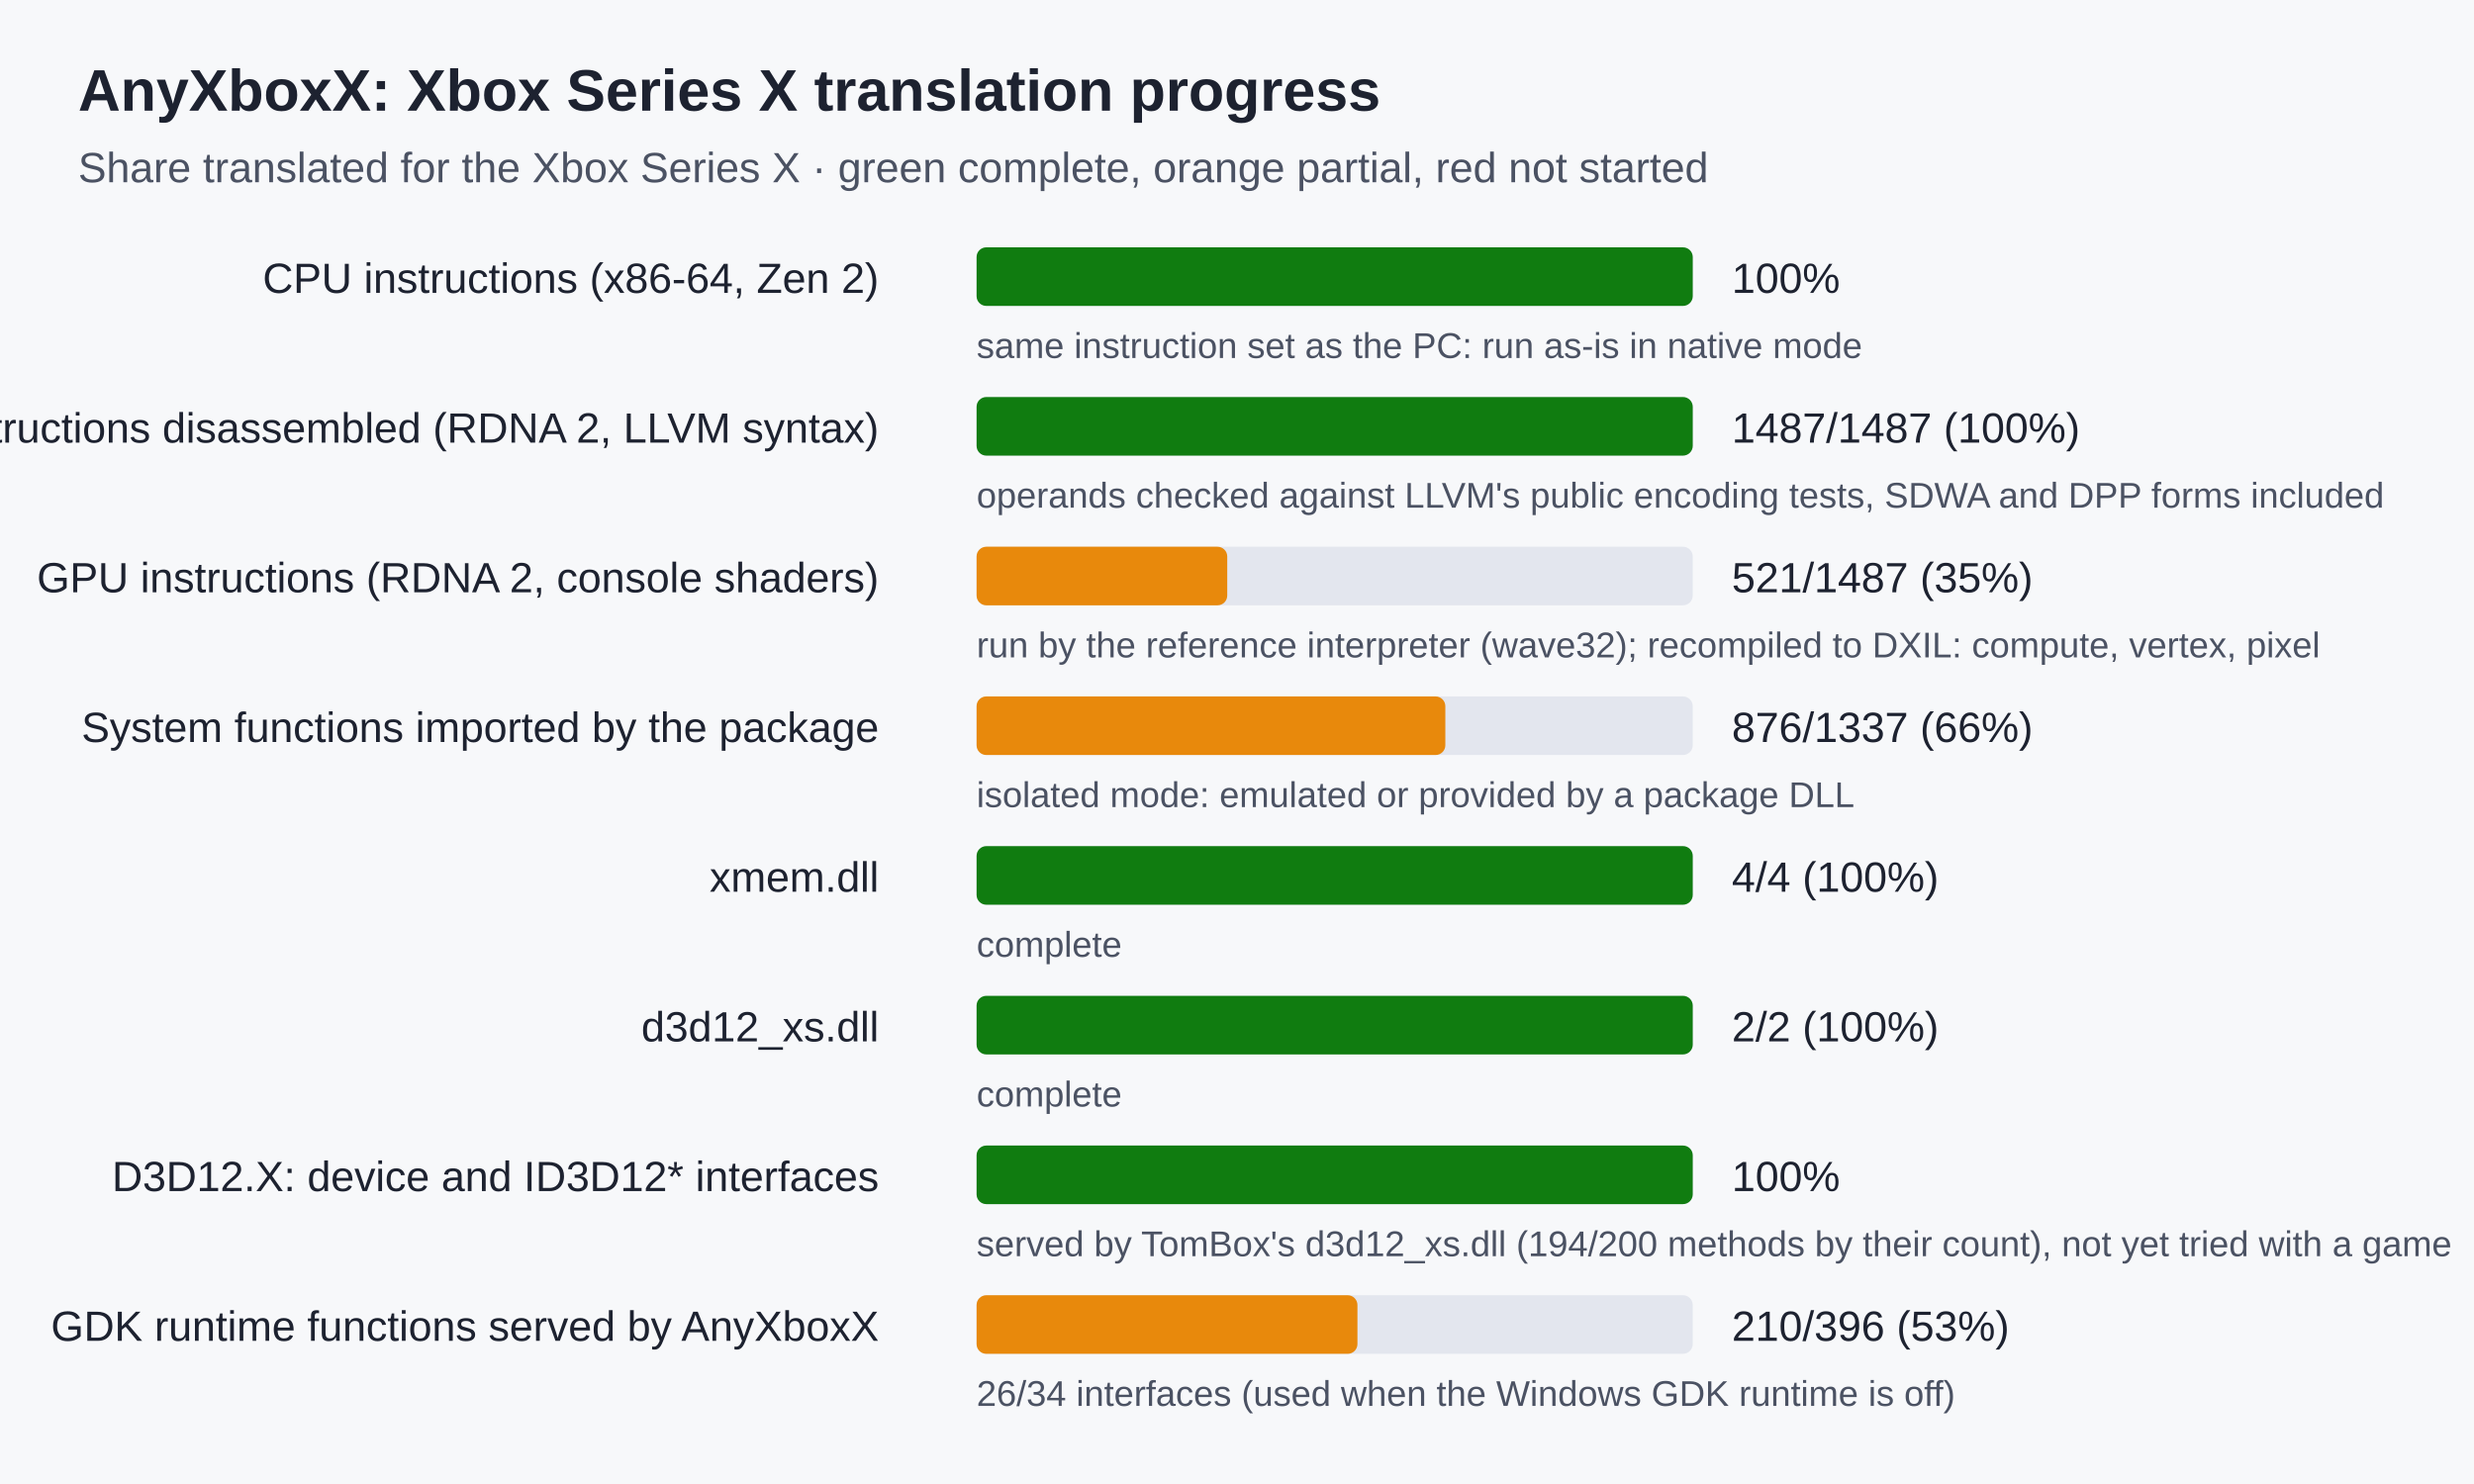
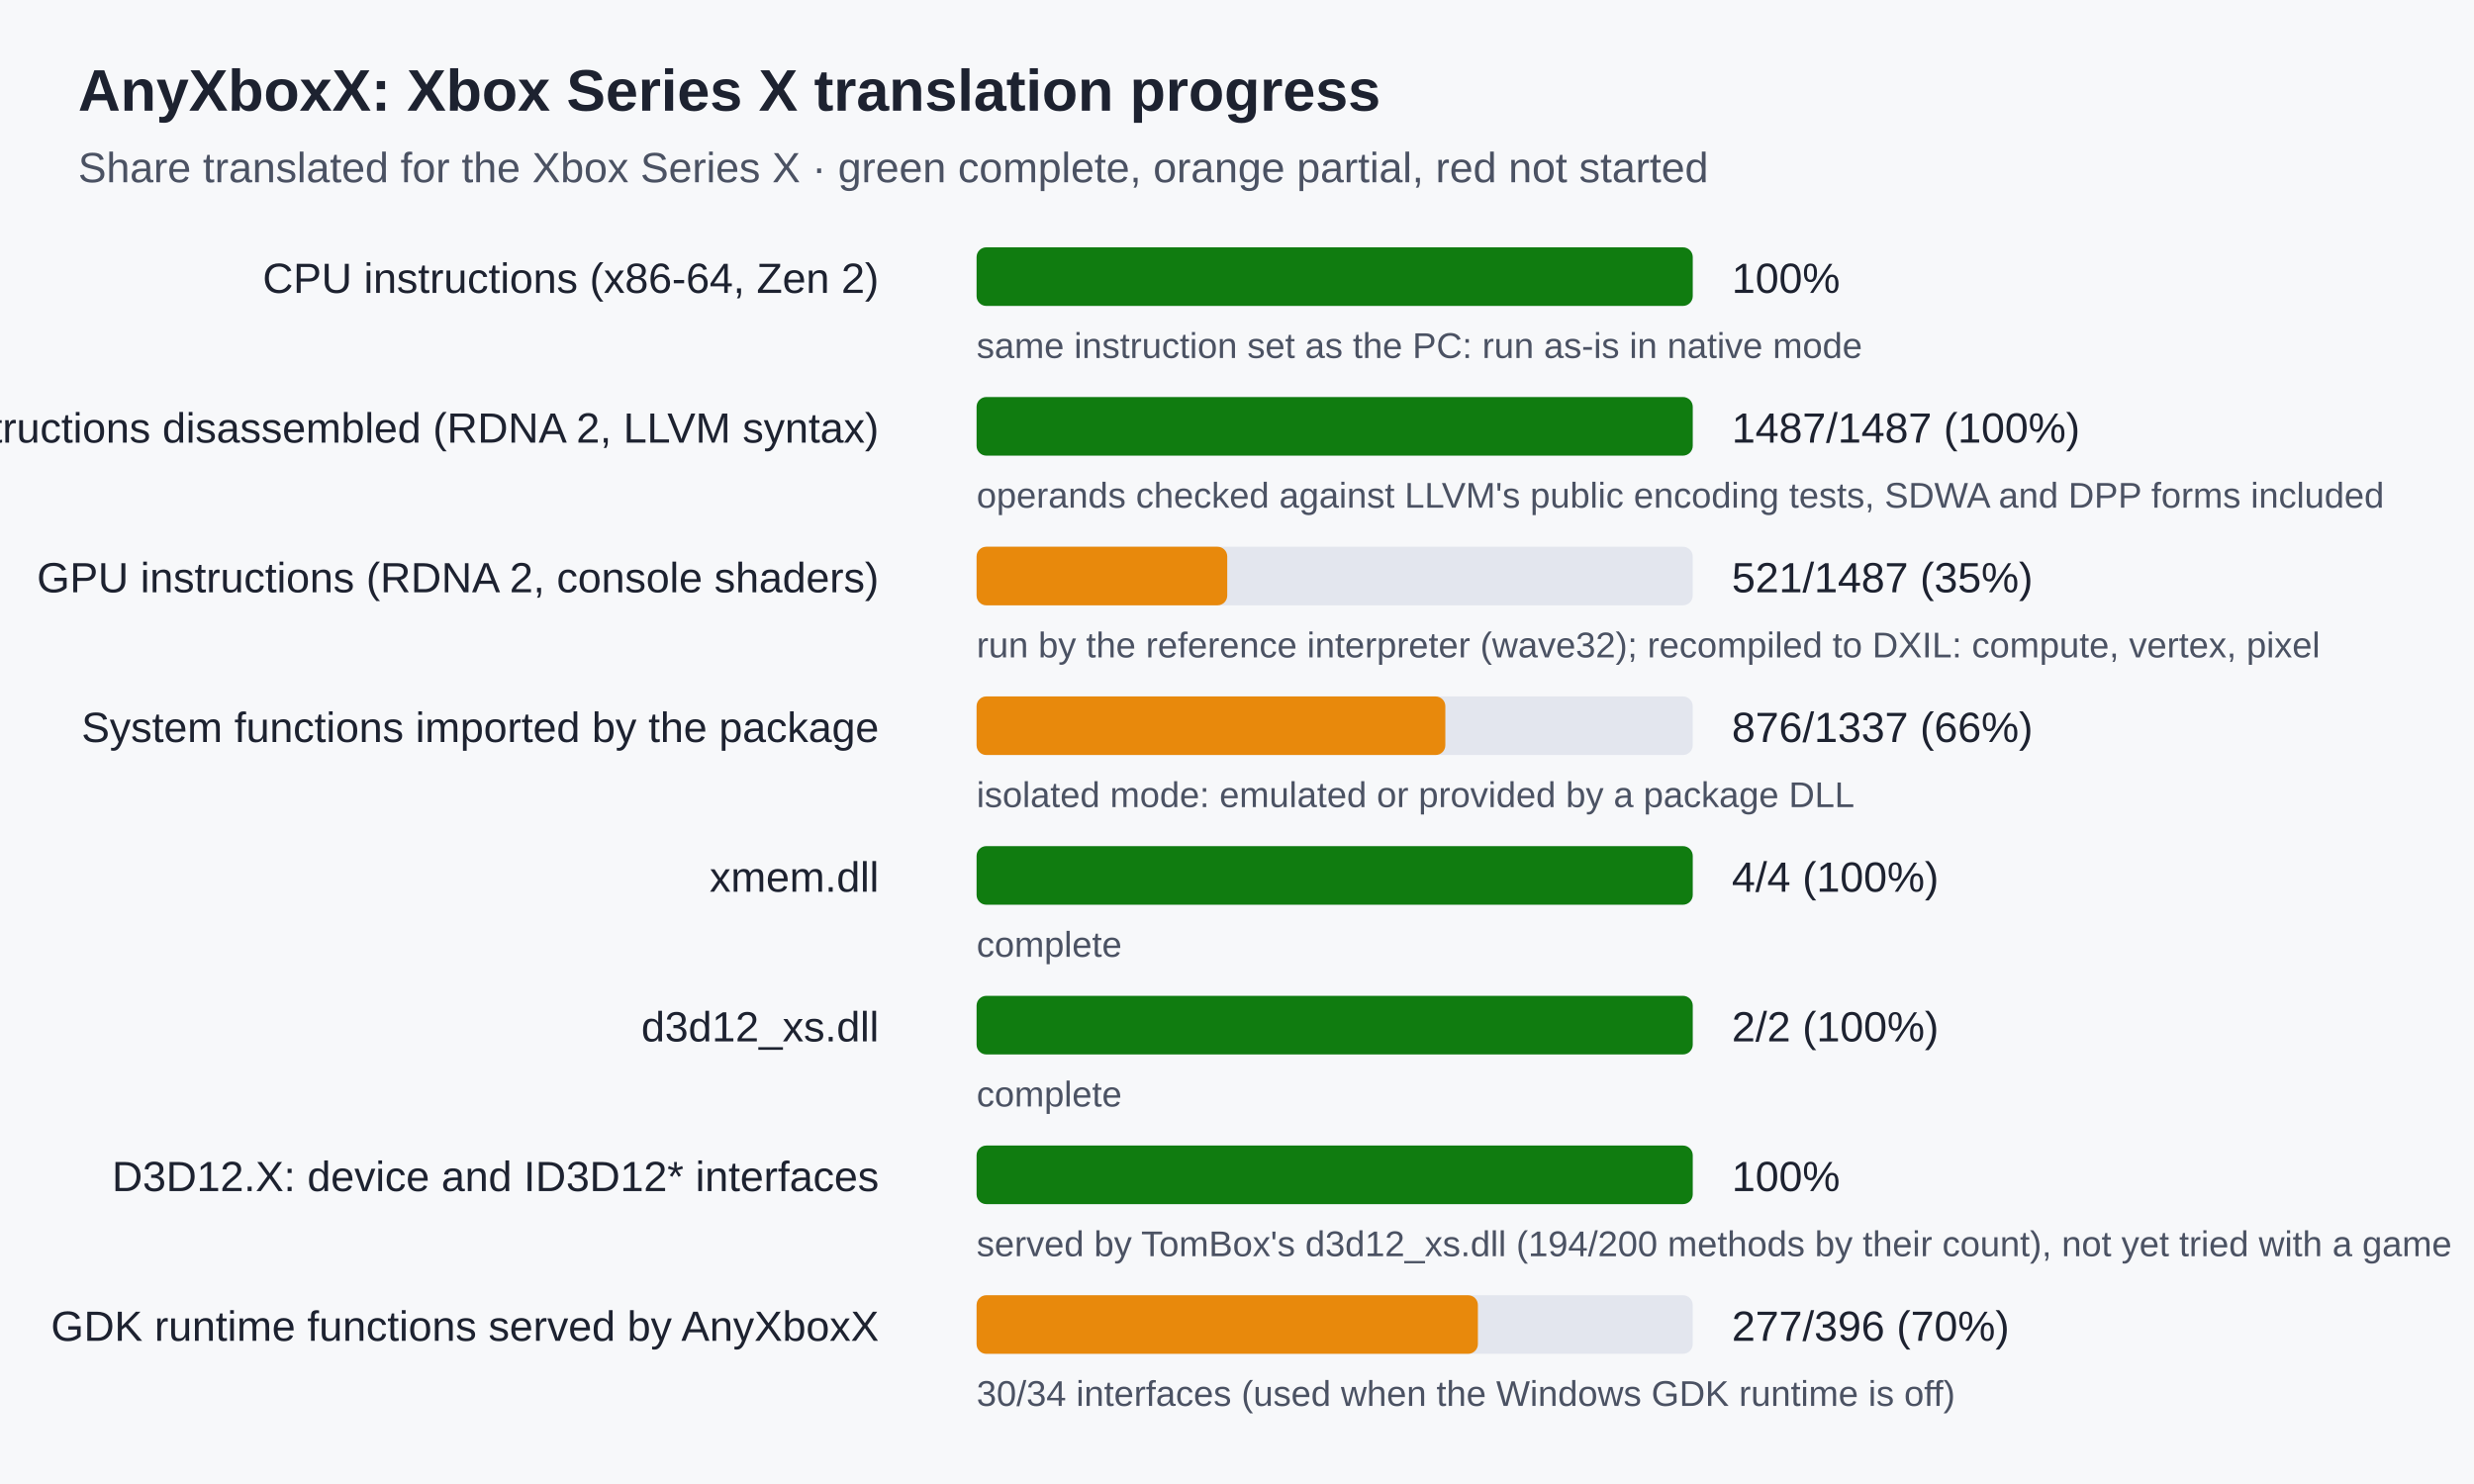
<svg xmlns="http://www.w3.org/2000/svg" width="760" height="456" viewBox="0 0 760 456" font-family="Segoe UI, Arial, sans-serif" font-size="13">
  <rect width="760" height="456" fill="#f7f8fa" />
  <text x="24" y="34" font-size="18" font-weight="600" fill="#1d2230">AnyXboxX: Xbox Series X translation progress</text>
  <text x="24" y="56" fill="#4b5263">Share translated for the Xbox Series X · green complete, orange partial, red not started</text>
  <text x="270" y="90" text-anchor="end" fill="#1d2230">CPU instructions (x86-64, Zen 2)</text>
  <rect x="300" y="76" width="220" height="18" rx="3" fill="#e3e6ee" />
  <rect x="300" y="76" width="220" height="18" rx="3" fill="#107c10" />
  <text x="532" y="90" fill="#1d2230">100%</text>
  <text x="300" y="110" font-size="11" fill="#4b5263">same instruction set as the PC: run as-is in native mode</text>
  <text x="270" y="136" text-anchor="end" fill="#1d2230">GPU instructions disassembled (RDNA 2, LLVM syntax)</text>
  <rect x="300" y="122" width="220" height="18" rx="3" fill="#e3e6ee" />
  <rect x="300" y="122" width="220" height="18" rx="3" fill="#107c10" />
  <text x="532" y="136" fill="#1d2230">1487/1487 (100%)</text>
  <text x="300" y="156" font-size="11" fill="#4b5263">operands checked against LLVM's public encoding tests, SDWA and DPP forms included</text>
  <text x="270" y="182" text-anchor="end" fill="#1d2230">GPU instructions (RDNA 2, console shaders)</text>
  <rect x="300" y="168" width="220" height="18" rx="3" fill="#e3e6ee" />
  <rect x="300" y="168" width="77" height="18" rx="3" fill="#e8890c" />
  <text x="532" y="182" fill="#1d2230">521/1487 (35%)</text>
  <text x="300" y="202" font-size="11" fill="#4b5263">run by the reference interpreter (wave32); recompiled to DXIL: compute, vertex, pixel</text>
  <text x="270" y="228" text-anchor="end" fill="#1d2230">System functions imported by the package</text>
  <rect x="300" y="214" width="220" height="18" rx="3" fill="#e3e6ee" />
  <rect x="300" y="214" width="144" height="18" rx="3" fill="#e8890c" />
  <text x="532" y="228" fill="#1d2230">876/1337 (66%)</text>
  <text x="300" y="248" font-size="11" fill="#4b5263">isolated mode: emulated or provided by a package DLL</text>
  <text x="270" y="274" text-anchor="end" fill="#1d2230">xmem.dll</text>
  <rect x="300" y="260" width="220" height="18" rx="3" fill="#e3e6ee" />
  <rect x="300" y="260" width="220" height="18" rx="3" fill="#107c10" />
  <text x="532" y="274" fill="#1d2230">4/4 (100%)</text>
  <text x="300" y="294" font-size="11" fill="#4b5263">complete</text>
  <text x="270" y="320" text-anchor="end" fill="#1d2230">d3d12_xs.dll</text>
  <rect x="300" y="306" width="220" height="18" rx="3" fill="#e3e6ee" />
  <rect x="300" y="306" width="220" height="18" rx="3" fill="#107c10" />
  <text x="532" y="320" fill="#1d2230">2/2 (100%)</text>
  <text x="300" y="340" font-size="11" fill="#4b5263">complete</text>
  <text x="270" y="366" text-anchor="end" fill="#1d2230">D3D12.X: device and ID3D12* interfaces</text>
  <rect x="300" y="352" width="220" height="18" rx="3" fill="#e3e6ee" />
  <rect x="300" y="352" width="220" height="18" rx="3" fill="#107c10" />
  <text x="532" y="366" fill="#1d2230">100%</text>
  <text x="300" y="386" font-size="11" fill="#4b5263">served by TomBox's d3d12_xs.dll (194/200 methods by their count), not yet tried with a game</text>
  <text x="270" y="412" text-anchor="end" fill="#1d2230">GDK runtime functions served by AnyXboxX</text>
  <rect x="300" y="398" width="220" height="18" rx="3" fill="#e3e6ee" />
-   <rect x="300" y="398" width="117" height="18" rx="3" fill="#e8890c" />
-   <text x="532" y="412" fill="#1d2230">210/396 (53%)</text>
-   <text x="300" y="432" font-size="11" fill="#4b5263">26/34 interfaces (used when the Windows GDK runtime is off)</text>
+   <rect x="300" y="398" width="154" height="18" rx="3" fill="#e8890c" />
+   <text x="532" y="412" fill="#1d2230">277/396 (70%)</text>
+   <text x="300" y="432" font-size="11" fill="#4b5263">30/34 interfaces (used when the Windows GDK runtime is off)</text>
</svg>
